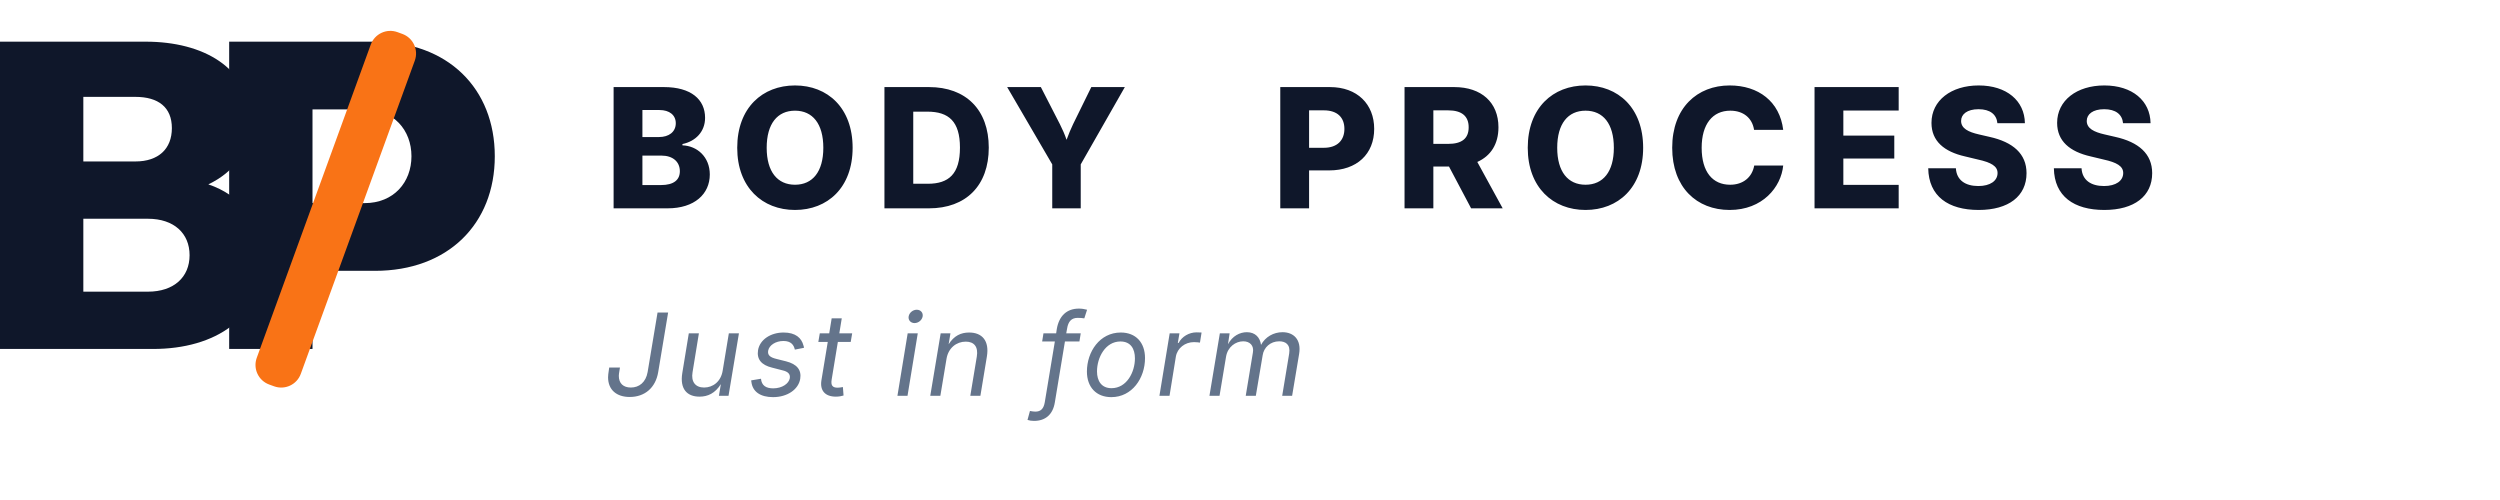
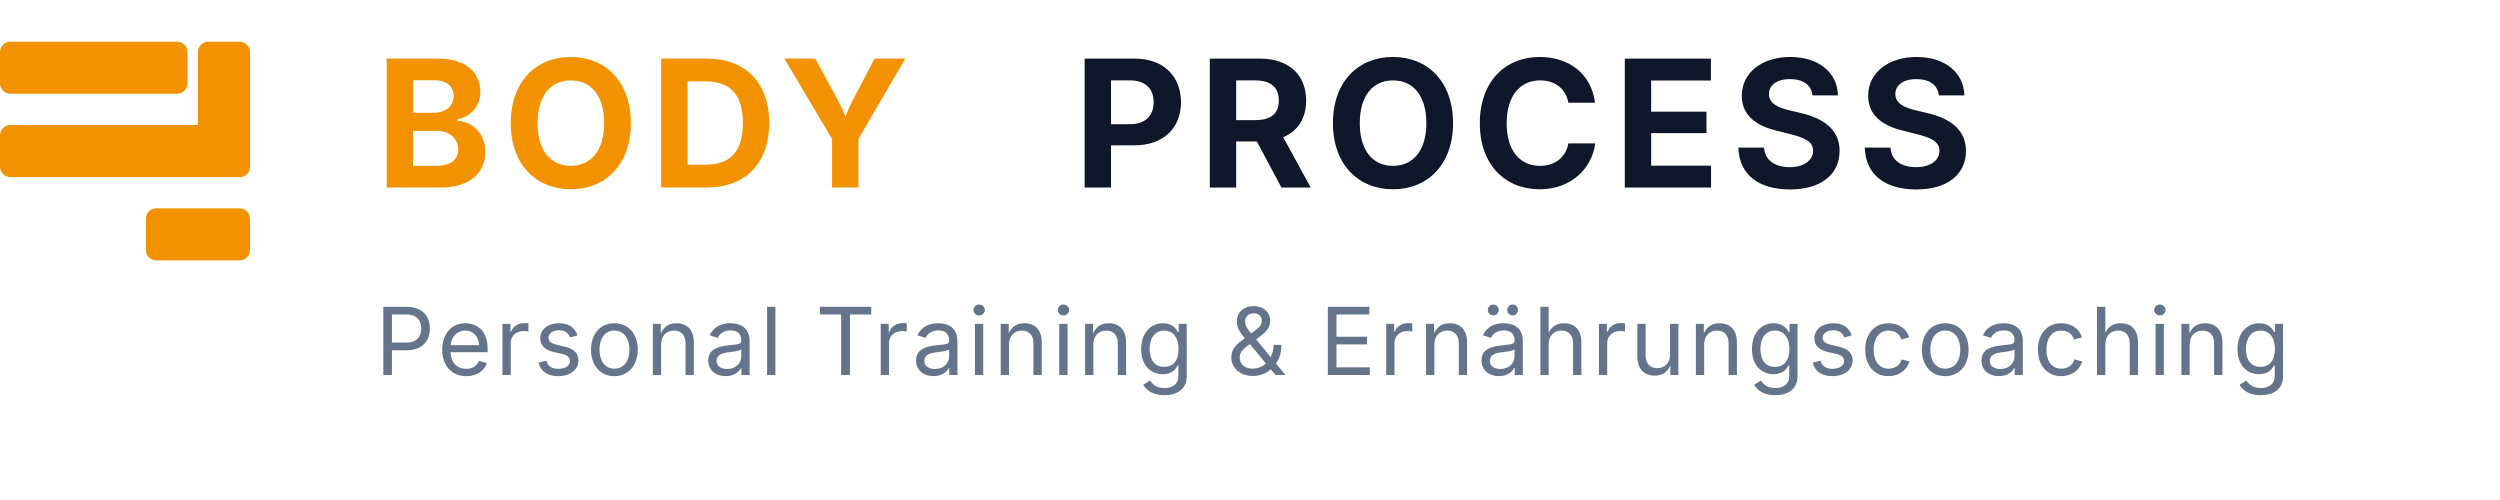
<svg xmlns="http://www.w3.org/2000/svg" viewBox="0 0 240 48" fill="none">
  <g transform="translate(0, 4)">
-     <path d="M0 0h14c5.5 0 10 2.5 10 7.5 0 3-1.5 5-4 6.2 3 1 5.2 3.5 5.2 7.3 0 5.5-4.5 8.5-10.5 8.5H0V0zm8 11.5h5c2.2 0 3.5-1.2 3.5-3.2s-1.3-3-3.5-3H8v6.2zm0 12.5h6.2c2.5 0 4-1.4 4-3.5s-1.5-3.5-4-3.5H8V24z" fill="#0F172A" />
-     <path d="M22 0h14c7 0 11.5 4.5 11.5 11S43 22 36 22h-6v7.5h-8V0zm8 15.5h5c2.8 0 4.5-2 4.5-4.5s-1.7-4.5-4.5-4.5h-5v9z" fill="#0F172A" />
-     <rect x="30" y="-2" width="4.5" height="36" rx="2" transform="rotate(20 32 16)" fill="#F97316" />
+     <rect x="0" y="0" width="18" height="5" rx="1" fill="#f39200" />
+     <rect x="0" y="8" width="24" height="5" rx="1" fill="#f39200" />
+     <rect x="19" y="0" width="5" height="13" rx="1" fill="#f39200" />
+     <rect x="14" y="16" width="10" height="5" rx="1" fill="#f39200" />
  </g>
-   <text x="58" y="20" font-family="system-ui, -apple-system, sans-serif" font-size="16" font-weight="800" fill="#0F172A" letter-spacing="1.5">BODY</text>
-   <text x="122" y="20" font-family="system-ui, -apple-system, sans-serif" font-size="16" font-weight="800" fill="#0F172A" letter-spacing="1.5">PROCESS</text>
-   <text x="58" y="38" font-family="system-ui, -apple-system, sans-serif" font-size="11" font-weight="400" fill="#64748B" letter-spacing="0.5" font-style="italic">Just in form</text>
+   <text x="36" y="18" font-family="'Inter', 'Helvetica Neue', Arial, sans-serif" font-size="17" font-weight="700" fill="#f39200" letter-spacing="1">BODY</text>
+   <text x="103" y="18" font-family="'Inter', 'Helvetica Neue', Arial, sans-serif" font-size="17" font-weight="700" fill="#0F172A" letter-spacing="1">PROCESS</text>
+   <text x="36" y="36" font-family="'Inter', 'Helvetica Neue', Arial, sans-serif" font-size="9" font-weight="400" fill="#64748B" letter-spacing="0.3">Personal Training &amp; Ernährungscoaching</text>
</svg>
